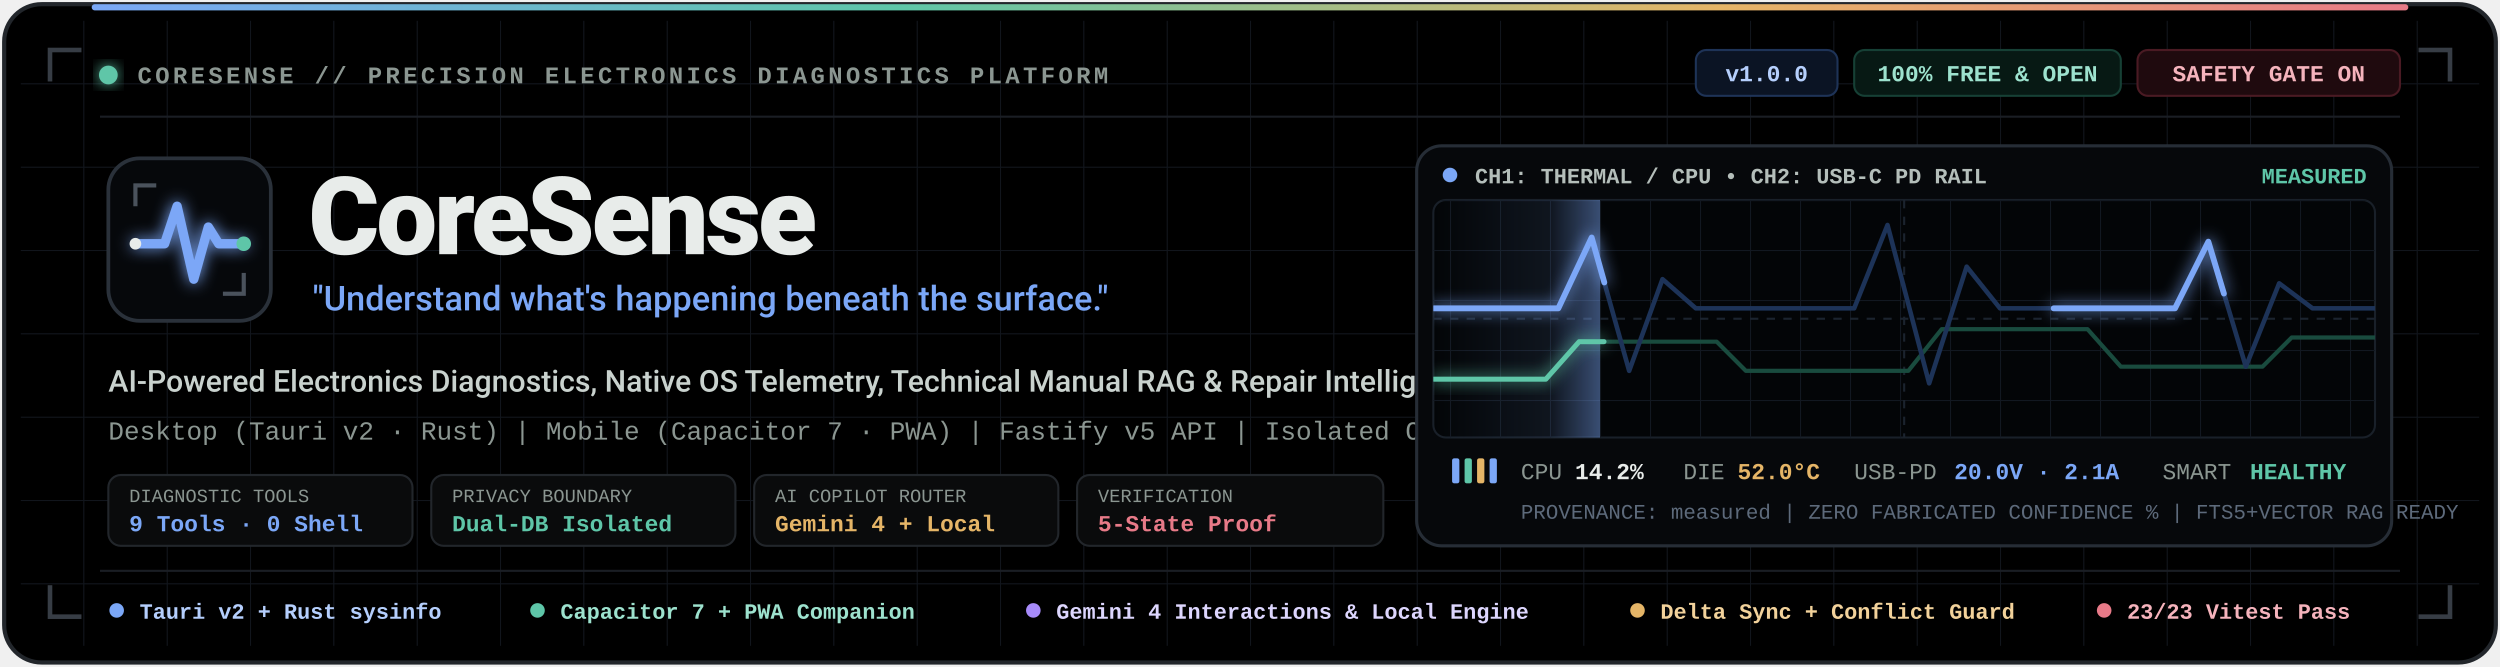
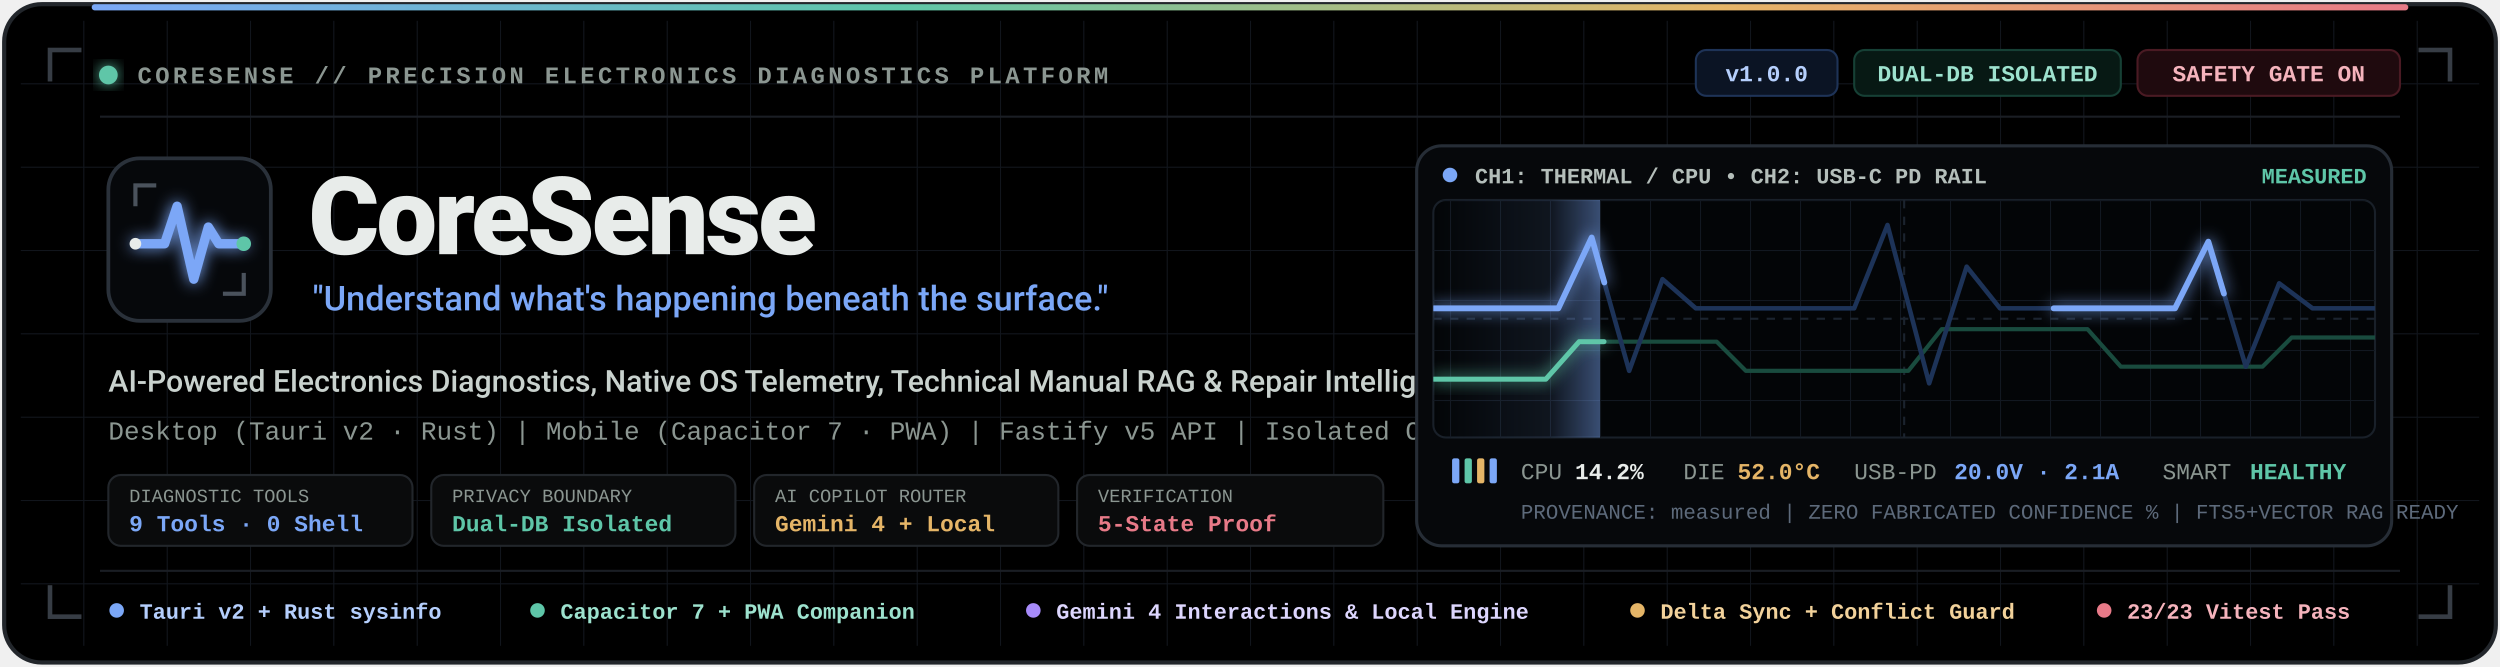
<svg xmlns="http://www.w3.org/2000/svg" viewBox="0 0 1200 320" width="1200" height="320" fill="none" role="img" aria-label="CoreSense — AI-Powered Electronics Diagnostics and Repair Intelligence Platform">
  <defs>
    <pattern id="scopeGrid" width="40" height="40" patternUnits="userSpaceOnUse">
      <path d="M 40 0 L 0 0 0 40" fill="none" stroke="#11151C" stroke-width="1" />
    </pattern>
    <pattern id="miniGrid" width="24" height="24" patternUnits="userSpaceOnUse">
      <path d="M 24 0 L 0 0 0 24" fill="none" stroke="#121821" stroke-width="1" />
    </pattern>
    <linearGradient id="sweepGrad" x1="0" y1="0" x2="1" y2="0">
      <stop offset="0%" stop-color="#7BA7F7" stop-opacity="0" />
      <stop offset="70%" stop-color="#7BA7F7" stop-opacity="0.10" />
      <stop offset="100%" stop-color="#7BA7F7" stop-opacity="0.45" />
    </linearGradient>
    <linearGradient id="accentBar" x1="0" y1="0" x2="1" y2="0">
      <stop offset="0%" stop-color="#7BA7F7" />
      <stop offset="35%" stop-color="#5EC6A8" />
      <stop offset="70%" stop-color="#E5B567" />
      <stop offset="100%" stop-color="#E87A88" />
    </linearGradient>
    <filter id="softGlow" x="-30%" y="-30%" width="160%" height="160%">
      <feGaussianBlur stdDeviation="3.5" result="blur" />
      <feMerge>
        <feMergeNode in="blur" />
        <feMergeNode in="SourceGraphic" />
      </feMerge>
    </filter>
    <clipPath id="scopeClip">
      <rect x="688" y="96" width="452" height="114" rx="6" />
    </clipPath>
    <style>
      .sans { font-family: 'Archivo', 'IBM Plex Sans', -apple-system, BlinkMacSystemFont, 'Segoe UI', Roboto, sans-serif; }
      .mono { font-family: 'IBM Plex Mono', 'SFMono-Regular', Consolas, 'Liberation Mono', Menlo, monospace; }
      .led-pulse { animation: ledPulse 2.2s ease-in-out infinite; }
      .led-pulse-alt { animation: ledPulse 2.8s ease-in-out 0.6s infinite; }
      .trace-beam { stroke-dasharray: 120 420; animation: beamMove 3.2s linear infinite; }
      .trace-beam-2 { stroke-dasharray: 90 430; animation: beamMove 4.4s linear infinite; }
      .logo-wave { stroke-dasharray: 140; stroke-dashoffset: 0; animation: logoPulse 3.6s ease-in-out infinite; }
      .scan-bar { animation: scanSweep 4.8s linear infinite; }
      .bar-1 { transform-origin: 699px 232px; animation: eqAnim 1.4s ease-in-out infinite; }
      .bar-2 { transform-origin: 705px 232px; animation: eqAnim 1.4s ease-in-out 0.2s infinite; }
      .bar-3 { transform-origin: 711px 232px; animation: eqAnim 1.4s ease-in-out 0.4s infinite; }
      .bar-4 { transform-origin: 717px 232px; animation: eqAnim 1.4s ease-in-out 0.6s infinite; }

      @keyframes ledPulse {
        0%, 100% { opacity: 1; }
        50% { opacity: 0.35; }
      }
      @keyframes beamMove {
        0% { stroke-dashoffset: 540; }
        100% { stroke-dashoffset: 0; }
      }
      @keyframes logoPulse {
        0%, 100% { stroke-dashoffset: 0; opacity: 1; }
        45% { stroke-dashoffset: 28; opacity: 0.82; }
        55% { stroke-dashoffset: -28; opacity: 1; }
      }
      @keyframes scanSweep {
        0% { transform: translateX(-80px); }
        100% { transform: translateX(470px); }
      }
      @keyframes eqAnim {
        0%, 100% { transform: scaleY(0.4); }
        50% { transform: scaleY(1); }
      }
    </style>
  </defs>
  <rect x="2" y="2" width="1196" height="316" rx="18" fill="#000000" stroke="#22262B" stroke-width="2" />
  <rect x="10" y="10" width="1180" height="300" rx="14" fill="url(#scopeGrid)" />
  <rect x="44" y="2" width="1112" height="3" rx="1.5" fill="url(#accentBar)" />
  <path d="M24 38 V24 H38" stroke="#373D45" stroke-width="2.2" stroke-linecap="square" />
  <path d="M1176 38 V24 H1162" stroke="#373D45" stroke-width="2.2" stroke-linecap="square" />
  <path d="M24 282 V296 H38" stroke="#373D45" stroke-width="2.2" stroke-linecap="square" />
  <path d="M1176 282 V296 H1162" stroke="#373D45" stroke-width="2.2" stroke-linecap="square" />
  <circle cx="52" cy="36" r="4.5" fill="#5EC6A8" class="led-pulse" filter="url(#softGlow)" />
  <text x="66" y="40" fill="#8B9691" font-size="11.5" font-weight="600" letter-spacing="1.6" class="mono">CORESENSE // PRECISION ELECTRONICS DIAGNOSTICS PLATFORM</text>
  <g class="mono" font-size="11" font-weight="600">
    <rect x="814" y="24" width="68" height="22" rx="5" fill="#0B1424" stroke="#1E3357" />
    <text x="848" y="39" fill="#B5CFFD" text-anchor="middle">v1.0.0</text>
    <rect x="890" y="24" width="128" height="22" rx="5" fill="#071914" stroke="#164035" />
-     <text x="954" y="39" fill="#9DE2CE" text-anchor="middle">100% FREE &amp; OPEN</text>
+     <text x="954" y="39" fill="#9DE2CE" text-anchor="middle">DUAL-DB ISOLATED</text>
    <rect x="1026" y="24" width="126" height="22" rx="5" fill="#1F0A0E" stroke="#4A1A23" />
    <text x="1089" y="39" fill="#F5B3BC" text-anchor="middle">SAFETY GATE ON</text>
  </g>
  <line x1="48" y1="56" x2="1152" y2="56" stroke="#1A1E24" stroke-width="1" />
  <g transform="translate(52, 76)">
    <rect width="78" height="78" rx="15" fill="#06080B" stroke="#2A313A" stroke-width="1.8" />
    <path d="M13 13 H22 M13 13 V22" stroke="#4A525C" stroke-width="2" stroke-linecap="square" />
    <path d="M65 65 H56 M65 65 V56" stroke="#4A525C" stroke-width="2" stroke-linecap="square" />
    <path d="M13 41 H27 L33 23 L41 58 L48 33 L53 41 H65" stroke="#7BA7F7" stroke-width="4.5" stroke-linecap="round" stroke-linejoin="round" class="logo-wave" filter="url(#softGlow)" />
    <circle cx="65" cy="41" r="3.5" fill="#5EC6A8" class="led-pulse" />
    <circle cx="13" cy="41" r="2.8" fill="#E8ECEA" />
  </g>
  <text x="148" y="122" fill="#E8ECEA" font-size="52" font-weight="800" letter-spacing="-1.5" class="sans">CoreSense</text>
  <text x="150" y="149" fill="#7BA7F7" font-size="16.5" font-weight="500" class="sans">"Understand what's happening beneath the surface."</text>
  <text x="52" y="188" fill="#C9D2CE" font-size="14.5" font-weight="500" class="sans">
    AI-Powered Electronics Diagnostics, Native OS Telemetry, Technical Manual RAG &amp; Repair Intelligence
  </text>
  <text x="52" y="211" fill="#8B9691" font-size="12.5" class="mono">
    Desktop (Tauri v2 · Rust)  |  Mobile (Capacitor 7 · PWA)  |  Fastify v5 API  |  Isolated Owner Console
  </text>
  <g transform="translate(52, 228)" class="mono">
    <rect x="0" y="0" width="146" height="34" rx="6" fill="#0A0B0C" stroke="#22262B" />
    <text x="10" y="13" fill="#8B9691" font-size="9">DIAGNOSTIC TOOLS</text>
    <text x="10" y="27" fill="#7BA7F7" font-size="11" font-weight="700">9 Tools · 0 Shell</text>
    <rect x="155" y="0" width="146" height="34" rx="6" fill="#0A0B0C" stroke="#22262B" />
    <text x="165" y="13" fill="#8B9691" font-size="9">PRIVACY BOUNDARY</text>
    <text x="165" y="27" fill="#5EC6A8" font-size="11" font-weight="700">Dual-DB Isolated</text>
    <rect x="310" y="0" width="146" height="34" rx="6" fill="#0A0B0C" stroke="#22262B" />
    <text x="320" y="13" fill="#8B9691" font-size="9">AI COPILOT ROUTER</text>
    <text x="320" y="27" fill="#E5B567" font-size="11" font-weight="700">Gemini 4 + Local</text>
    <rect x="465" y="0" width="147" height="34" rx="6" fill="#0A0B0C" stroke="#22262B" />
    <text x="475" y="13" fill="#8B9691" font-size="9">VERIFICATION</text>
    <text x="475" y="27" fill="#E87A88" font-size="11" font-weight="700">5-State Proof</text>
  </g>
  <rect x="680" y="70" width="468" height="192" rx="12" fill="#06080B" stroke="#262D36" stroke-width="1.5" />
  <circle cx="696" cy="84" r="3.5" fill="#7BA7F7" class="led-pulse-alt" />
  <text x="708" y="88" fill="#B4BEBA" font-size="10.5" font-weight="600" class="mono">CH1: THERMAL / CPU  •  CH2: USB-C PD RAIL</text>
  <text x="1136" y="88" fill="#5EC6A8" font-size="10.5" font-weight="600" text-anchor="end" class="mono">MEASURED</text>
  <rect x="688" y="96" width="452" height="114" rx="6" fill="#030507" stroke="#192029" />
  <rect x="688" y="96" width="452" height="114" rx="6" fill="url(#miniGrid)" />
  <line x1="688" y1="153" x2="1140" y2="153" stroke="#1B232E" stroke-width="1" stroke-dasharray="4 4" />
  <line x1="914" y1="96" x2="914" y2="210" stroke="#1B232E" stroke-width="1" stroke-dasharray="4 4" />
  <g clip-path="url(#scopeClip)">
    <rect x="688" y="96" width="80" height="114" fill="url(#sweepGrad)" class="scan-bar" />
    <path id="ch2Path" d="M 688 182 H 742 L 758 164 H 824 L 838 178 H 916 L 932 158 H 1002 L 1018 176 H 1086 L 1100 162 H 1140" stroke="#194B3E" stroke-width="2" fill="none" stroke-linejoin="round" />
    <path d="M 688 182 H 742 L 758 164 H 824 L 838 178 H 916 L 932 158 H 1002 L 1018 176 H 1086 L 1100 162 H 1140" stroke="#5EC6A8" stroke-width="2.4" fill="none" stroke-linejoin="round" stroke-linecap="round" class="trace-beam-2" filter="url(#softGlow)" />
    <path id="ch1Path" d="M 688 148 H 748 L 764 114 L 782 178 L 798 134 L 814 148 H 890 L 906 108 L 926 184 L 944 128 L 960 148 H 1044 L 1060 116 L 1078 176 L 1094 136 L 1110 148 H 1140" stroke="#1D3358" stroke-width="2.2" fill="none" stroke-linejoin="round" />
    <path d="M 688 148 H 748 L 764 114 L 782 178 L 798 134 L 814 148 H 890 L 906 108 L 926 184 L 944 128 L 960 148 H 1044 L 1060 116 L 1078 176 L 1094 136 L 1110 148 H 1140" stroke="#7BA7F7" stroke-width="2.8" fill="none" stroke-linejoin="round" stroke-linecap="round" class="trace-beam" filter="url(#softGlow)" />
    <circle r="4.5" fill="#FFFFFF" filter="url(#softGlow)">
      <animateMotion dur="3.2s" repeatCount="indefinite" path="M 688 148 H 748 L 764 114 L 782 178 L 798 134 L 814 148 H 890 L 906 108 L 926 184 L 944 128 L 960 148 H 1044 L 1060 116 L 1078 176 L 1094 136 L 1110 148 H 1140" />
    </circle>
    <circle r="3.5" fill="#5EC6A8" filter="url(#softGlow)">
      <animateMotion dur="4.4s" repeatCount="indefinite" path="M 688 182 H 742 L 758 164 H 824 L 838 178 H 916 L 932 158 H 1002 L 1018 176 H 1086 L 1100 162 H 1140" />
    </circle>
  </g>
  <g>
    <rect x="697" y="220" width="3.5" height="12" rx="1" fill="#7BA7F7" class="bar-1" />
    <rect x="703" y="220" width="3.5" height="12" rx="1" fill="#5EC6A8" class="bar-2" />
    <rect x="709" y="220" width="3.5" height="12" rx="1" fill="#E5B567" class="bar-3" />
    <rect x="715" y="220" width="3.5" height="12" rx="1" fill="#7BA7F7" class="bar-4" />
  </g>
  <g class="mono" font-size="11">
    <text x="730" y="230" fill="#8B9691">CPU</text>
    <text x="756" y="230" fill="#E8ECEA" font-weight="700">14.2%</text>
    <text x="808" y="230" fill="#8B9691">DIE</text>
    <text x="834" y="230" fill="#E5B567" font-weight="700">52.0°C</text>
    <text x="890" y="230" fill="#8B9691">USB-PD</text>
    <text x="938" y="230" fill="#7BA7F7" font-weight="700">20.0V · 2.1A</text>
    <text x="1038" y="230" fill="#8B9691">SMART</text>
    <text x="1080" y="230" fill="#5EC6A8" font-weight="700">HEALTHY</text>
  </g>
  <text x="730" y="249" fill="#5D6A7B" font-size="10" class="mono">
    PROVENANCE: measured | ZERO FABRICATED CONFIDENCE % | FTS5+VECTOR RAG READY
  </text>
  <line x1="48" y1="274" x2="1152" y2="274" stroke="#1A1E24" stroke-width="1" />
  <g class="mono" font-size="10.5" font-weight="600">
    <circle cx="56" cy="293" r="3.5" fill="#7BA7F7" />
    <text x="67" y="297" fill="#B5CFFD">Tauri v2 + Rust sysinfo</text>
    <circle cx="258" cy="293" r="3.5" fill="#5EC6A8" />
    <text x="269" y="297" fill="#9DE2CE">Capacitor 7 + PWA Companion</text>
    <circle cx="496" cy="293" r="3.5" fill="#A78BFA" />
    <text x="507" y="297" fill="#DDD6FE">Gemini 4 Interactions &amp; Local Engine</text>
    <circle cx="786" cy="293" r="3.5" fill="#E5B567" />
    <text x="797" y="297" fill="#F2D29B">Delta Sync + Conflict Guard</text>
    <circle cx="1010" cy="293" r="3.5" fill="#E87A88" />
    <text x="1021" y="297" fill="#F5B3BC">23/23 Vitest Pass</text>
  </g>
</svg>
